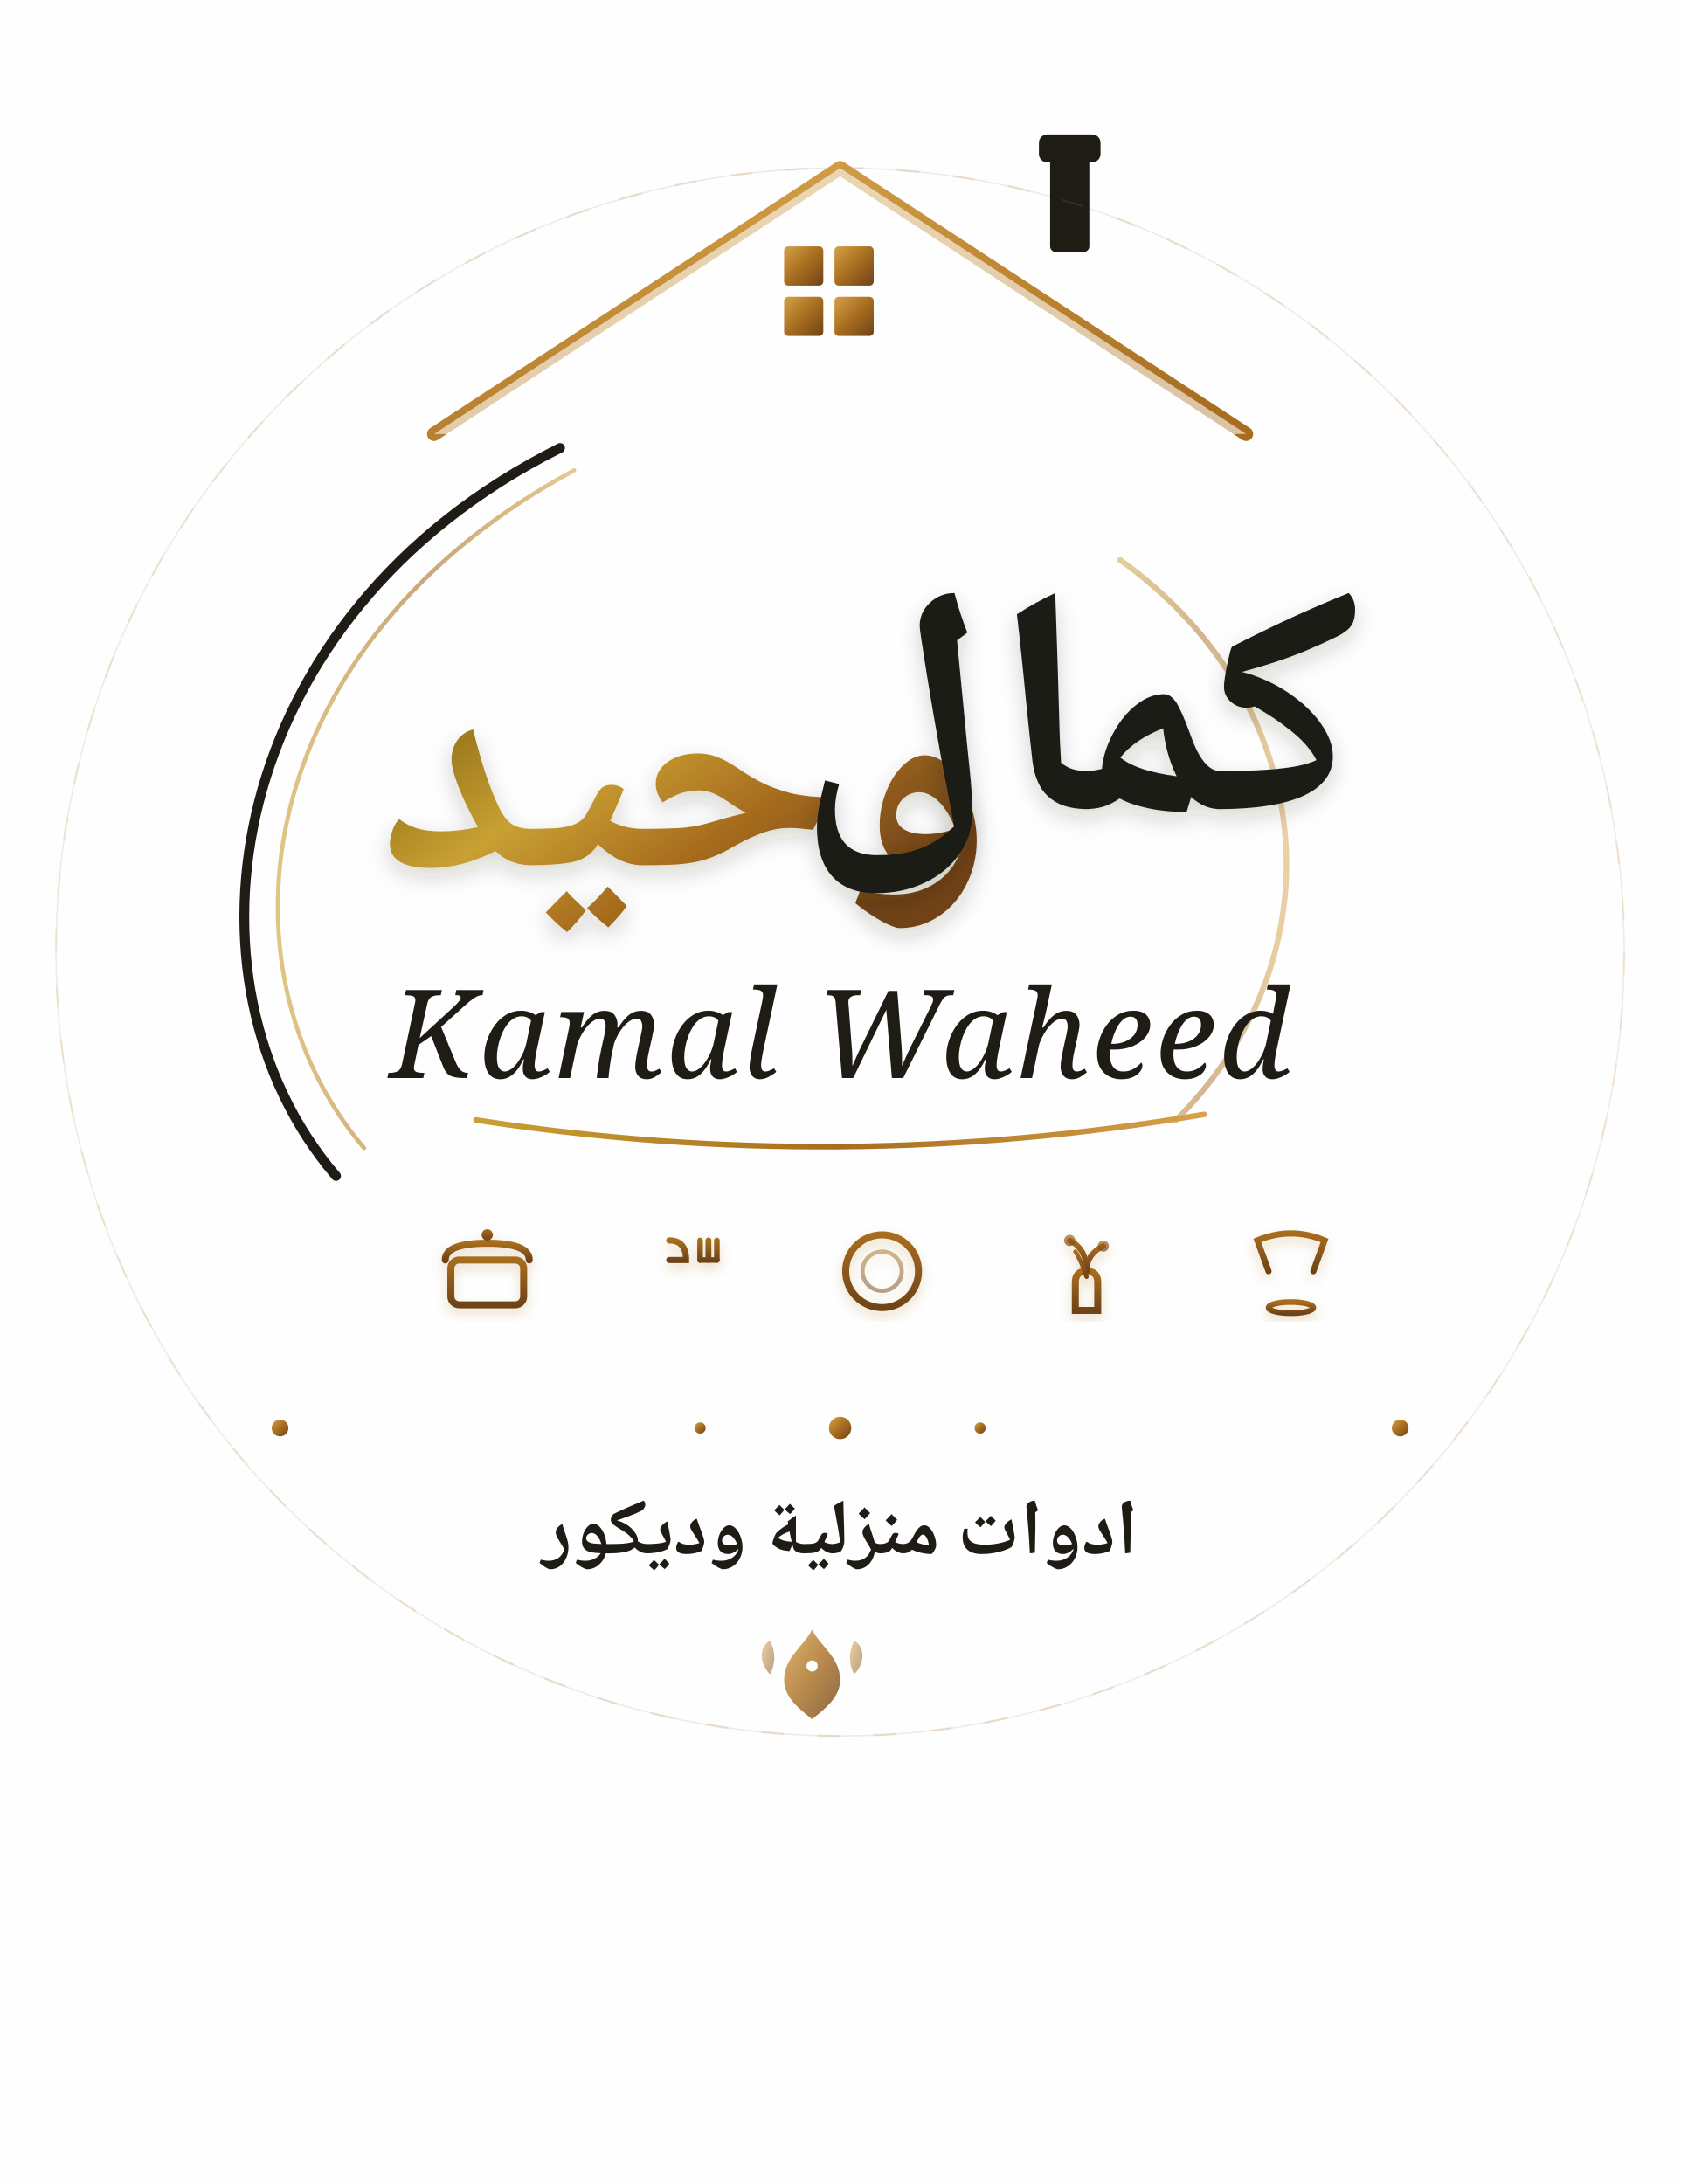
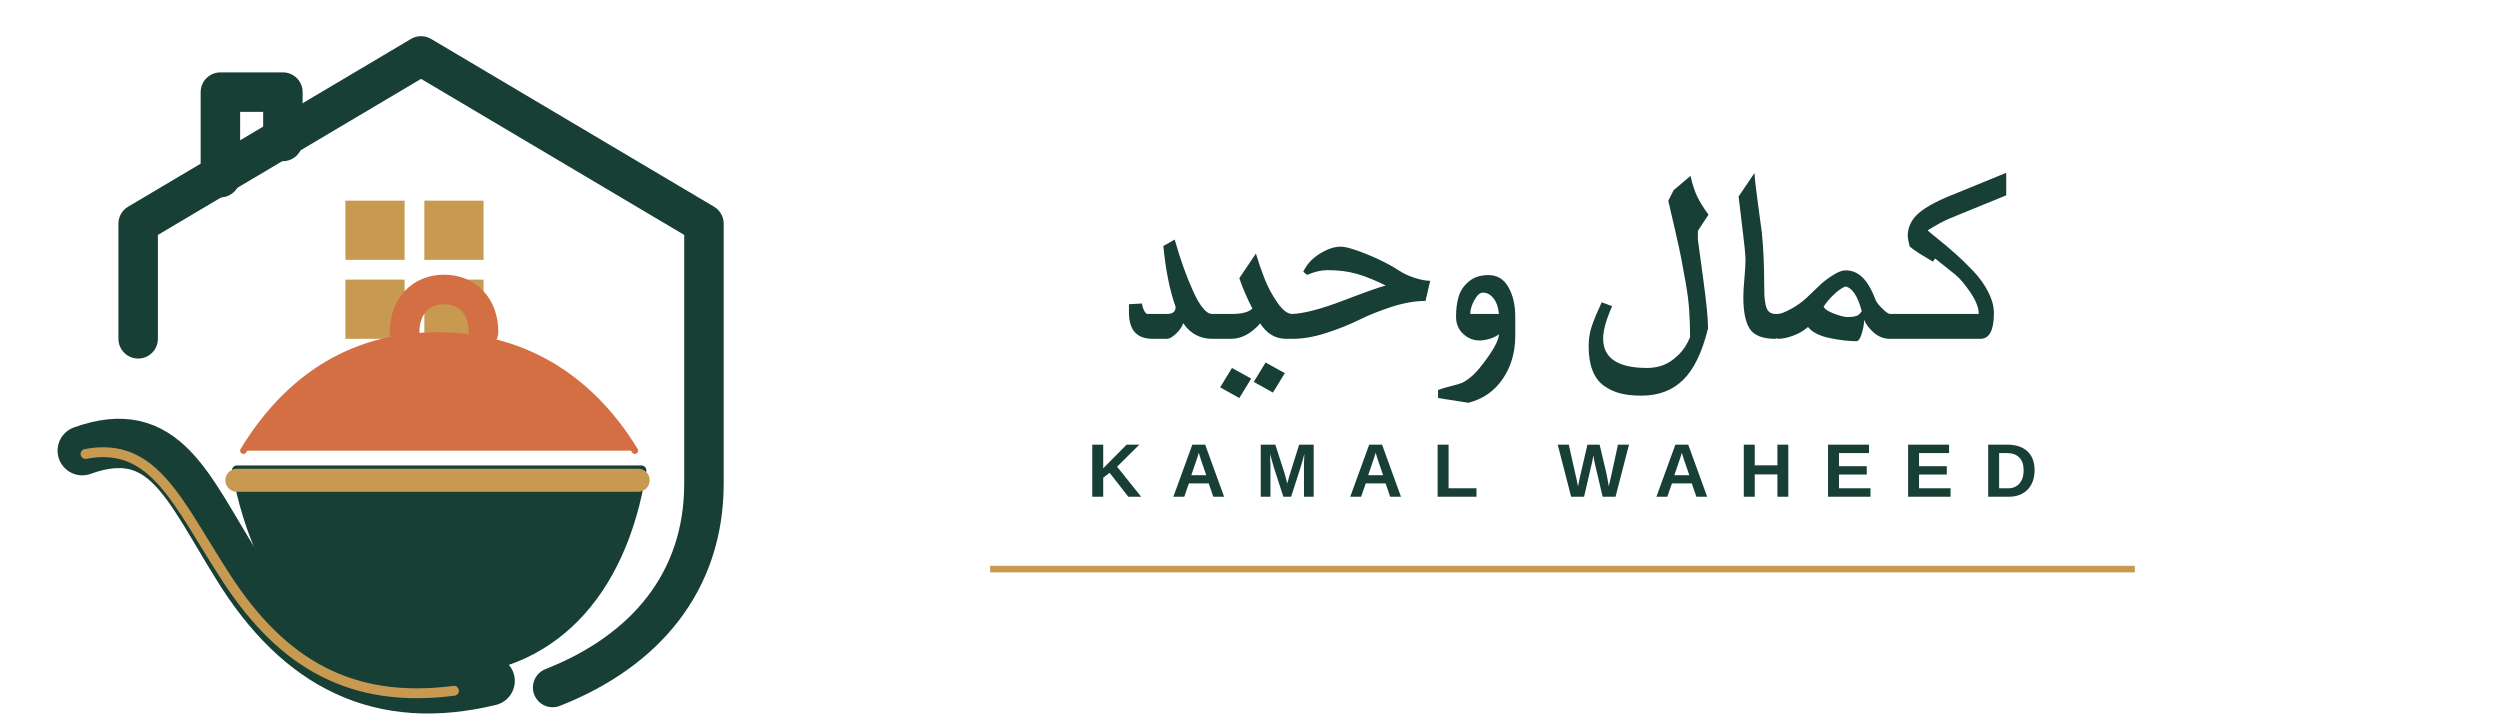
- <svg xmlns="http://www.w3.org/2000/svg" viewBox="0 0 600 780" fill="none">
-   <defs>
-     <linearGradient id="goldGrad" x1="0" y1="0" x2="1" y2="1">
-       <stop offset="0%" stop-color="#D6A24A" />
-       <stop offset="50%" stop-color="#A86D1F" />
-       <stop offset="100%" stop-color="#6F4318" />
-     </linearGradient>
-     <linearGradient id="roofGold" x1="0.2" y1="0" x2="0.8" y2="1">
-       <stop offset="0%" stop-color="#D6A24A" />
-       <stop offset="100%" stop-color="#A86D1F" />
-     </linearGradient>
-     <linearGradient id="arabicGold" x1="0" y1="0" x2="1" y2="0.5">
-       <stop offset="0%" stop-color="#8B6914" />
-       <stop offset="35%" stop-color="#C9A033" />
-       <stop offset="65%" stop-color="#A86D1F" />
-       <stop offset="100%" stop-color="#6F4318" />
-     </linearGradient>
-     <linearGradient id="swooshGold" x1="0" y1="0" x2="1" y2="0">
-       <stop offset="0%" stop-color="#C9A033" />
-       <stop offset="50%" stop-color="#A86D1F" />
-       <stop offset="100%" stop-color="#D6A24A" />
-     </linearGradient>
-     <linearGradient id="iconGold" x1="0" y1="0" x2="0" y2="1">
-       <stop offset="0%" stop-color="#A86D1F" />
-       <stop offset="100%" stop-color="#6F4318" />
-     </linearGradient>
-     <filter id="logoShadow">
-       <feDropShadow dx="0" dy="3" stdDeviation="4" flood-color="#1F1C15" flood-opacity="0.18" />
-     </filter>
-     <filter id="goldGlow">
-       <feDropShadow dx="0" dy="2" stdDeviation="2" flood-color="#A86D1F" flood-opacity="0.25" />
-     </filter>
-     <clipPath id="logoClip">
-       <circle cx="300" cy="340" r="280" />
-     </clipPath>
-   </defs>
-   <rect width="600" height="780" fill="#FEFEFE" />
-   <circle cx="300" cy="340" r="280" fill="none" stroke="#D9CEC4" stroke-width="0.5" opacity="0.4" />
-   <path d="M 155 155 L 300 60 L 445 155" fill="none" stroke="url(#roofGold)" stroke-width="5" stroke-linecap="round" stroke-linejoin="round" />
-   <path d="M 155 155 L 300 60 L 445 155 Z" fill="#FEFEFE" fill-opacity="0.6" />
-   <rect x="375" y="55" width="14" height="35" rx="2" fill="#1F1C15" />
-   <rect x="371" y="48" width="22" height="10" rx="3" fill="#1F1C15" />
-   <g transform="translate(280, 88)">
-     <rect x="0" y="0" width="14" height="14" rx="1.5" fill="url(#goldGrad)" />
-     <rect x="18" y="0" width="14" height="14" rx="1.5" fill="url(#goldGrad)" />
-     <rect x="0" y="18" width="14" height="14" rx="1.5" fill="url(#goldGrad)" />
-     <rect x="18" y="18" width="14" height="14" rx="1.5" fill="url(#goldGrad)" />
+ <svg xmlns="http://www.w3.org/2000/svg" viewBox="0 0 760 220" role="img" aria-labelledby="title desc">
+   <g fill="none" stroke-linecap="round" stroke-linejoin="round">
+     <path d="M42 103V68L128 17l86 51v79c0 30-18 51-46 62" stroke="#173F35" stroke-width="12" />
+     <path d="M67 54V28h19v15" stroke="#173F35" stroke-width="12" />
+     <path d="M105 61h18v18h-18zm24 0h18v18h-18zm-24 24h18v18h-18zm24 0h18v18h-18z" fill="#C89A51" stroke="none" />
+     <path d="M74 137c14-23 34-35 59-35s46 12 60 35" fill="#D46F43" stroke="#D46F43" stroke-width="2" />
+     <path d="M123 101c0-8 5-13 12-13s12 5 12 13" stroke="#D46F43" stroke-width="9" />
+     <path d="M72 143h123c-6 38-28 61-61 61-34 0-55-23-62-61z" fill="#173F35" stroke="#173F35" stroke-width="3" />
+     <path d="M72 146h122" stroke="#C89A51" stroke-width="7" />
+     <path d="M25 137c25-9 32 11 47 35 19 31 44 43 77 35" stroke="#173F35" stroke-width="15" />
+     <path d="M26 138c21-4 28 15 43 38 17 26 38 38 69 34" stroke="#C89A51" stroke-width="3" />
  </g>
-   <path d="M 120 420 C 60 350 80 220 200 160" stroke="#1F1C15" stroke-width="3.5" fill="none" stroke-linecap="round" />
-   <path d="M 130 410 C 75 345 90 230 205 168" stroke="url(#swooshGold)" stroke-width="1.5" fill="none" stroke-linecap="round" opacity="0.6" />
-   <path d="M 420 400 C 480 340 470 250 400 200" stroke="url(#swooshGold)" stroke-width="2" fill="none" stroke-linecap="round" opacity="0.5" />
-   <text x="245" y="310" font-family="'Amiri', 'Noto Naskh Arabic', serif" font-size="110" font-weight="700" fill="url(#arabicGold)" text-anchor="middle" filter="url(#logoShadow)" direction="rtl">وحيد</text>
-   <text x="385" y="290" font-family="'Amiri', 'Noto Naskh Arabic', serif" font-size="115" font-weight="700" fill="#1F1C15" text-anchor="middle" filter="url(#logoShadow)" direction="rtl">كمال</text>
-   <text x="300" y="385" font-family="'Amiri', Georgia, serif" font-size="44" font-style="italic" fill="#1F1C15" text-anchor="middle" letter-spacing="1">Kamal Waheed</text>
-   <path d="M 170 400 Q 300 420 430 398" stroke="url(#swooshGold)" stroke-width="2" fill="none" stroke-linecap="round" />
-   <g transform="translate(155, 440)" filter="url(#goldGlow)">
-     <g transform="translate(0, 0)">
-       <rect x="6" y="10" width="26" height="16" rx="3" fill="none" stroke="url(#iconGold)" stroke-width="2.5" />
-       <path d="M 4 10 Q 4 4 19 4 Q 34 4 34 10" fill="none" stroke="url(#iconGold)" stroke-width="2.5" stroke-linecap="round" />
-       <line x1="19" y1="1" x2="19" y2="4" stroke="url(#iconGold)" stroke-width="2.5" stroke-linecap="round" />
-       <circle cx="19" cy="1" r="2" fill="url(#iconGold)" />
-     </g>
-     <g transform="translate(72, 0)">
-       <path d="M 12 3 L 12 26" stroke="url(#iconGold)" stroke-width="2.2" stroke-linecap="round" />
-       <path d="M 12 3 Q 18 3 18 10 L 12 10" fill="none" stroke="url(#iconGold)" stroke-width="2.2" stroke-linecap="round" />
-       <path d="M 26 3 L 26 10 L 23 10 M 26 10 L 29 10" stroke="url(#iconGold)" stroke-width="2" stroke-linecap="round" />
-       <path d="M 23 3 L 23 10 M 26 3 L 26 10 M 29 3 L 29 10" stroke="url(#iconGold)" stroke-width="2" stroke-linecap="round" />
-       <line x1="26" y1="10" x2="26" y2="26" stroke="url(#iconGold)" stroke-width="2.2" stroke-linecap="round" />
-     </g>
-     <g transform="translate(142, 0)">
-       <circle cx="18" cy="14" r="13" fill="none" stroke="url(#iconGold)" stroke-width="2.5" />
-       <circle cx="18" cy="14" r="7" fill="none" stroke="url(#iconGold)" stroke-width="1.5" opacity="0.5" />
-     </g>
-     <g transform="translate(215, 0)">
-       <path d="M 14 28 L 14 18 Q 14 14 18 14 Q 22 14 22 18 L 22 28 Z" fill="none" stroke="url(#iconGold)" stroke-width="2.5" />
-       <path d="M 18 14 Q 18 6 12 3" fill="none" stroke="url(#iconGold)" stroke-width="2" stroke-linecap="round" />
-       <path d="M 18 14 Q 18 8 24 5" fill="none" stroke="url(#iconGold)" stroke-width="2" stroke-linecap="round" />
-       <path d="M 18 16 Q 16 10 14 7" fill="none" stroke="url(#iconGold)" stroke-width="1.5" stroke-linecap="round" />
-       <circle cx="12" cy="3" r="2" fill="url(#iconGold)" opacity="0.7" />
-       <circle cx="24" cy="5" r="2" fill="url(#iconGold)" opacity="0.7" />
-     </g>
-     <g transform="translate(288, 0)">
-       <path d="M 10 14 L 26 14" stroke="url(#iconGold)" stroke-width="2.5" stroke-linecap="round" />
-       <path d="M 10 14 L 6 3 Q 18 -2 30 3 L 26 14" fill="none" stroke="url(#iconGold)" stroke-width="2.2" stroke-linecap="round" />
-       <line x1="18" y1="14" x2="18" y2="26" stroke="url(#iconGold)" stroke-width="2.5" stroke-linecap="round" />
-       <ellipse cx="18" cy="27" rx="8" ry="2" fill="none" stroke="url(#iconGold)" stroke-width="2" stroke-linecap="round" />
-     </g>
+   <g fill="#173F35" text-anchor="middle">
+     <text x="475" y="103" direction="rtl" unicode-bidi="bidi-override" font-family="Amiri, Cairo, serif" font-size="72" font-weight="700">كمال وحيد</text>
+     <text x="475" y="151" font-family="Manrope, Arial, sans-serif" font-size="23" font-weight="700" letter-spacing="9">KAMAL WAHEED</text>
  </g>
-   <line x1="100" y1="510" x2="250" y2="510" stroke="url(#goldGrad)" stroke-width="1.2" />
-   <circle cx="100" cy="510" r="3" fill="url(#goldGrad)" />
-   <circle cx="250" cy="510" r="2" fill="url(#goldGrad)" />
-   <line x1="350" y1="510" x2="500" y2="510" stroke="url(#goldGrad)" stroke-width="1.2" />
-   <circle cx="350" cy="510" r="2" fill="url(#goldGrad)" />
-   <circle cx="500" cy="510" r="3" fill="url(#goldGrad)" />
-   <circle cx="300" cy="510" r="4" fill="url(#goldGrad)" />
-   <text x="300" y="555" font-family="'Amiri', 'Noto Naskh Arabic', serif" font-size="28" font-weight="700" fill="#1F1C15" text-anchor="middle" direction="rtl">ادوات منزلية وديكور</text>
-   <g transform="translate(265, 580)" fill="url(#goldGrad)">
-     <path d="M 35 20 C 35 12 28 8 25 2 C 22 8 15 12 15 20 C 15 26 20 30 25 34 C 30 30 35 26 35 20Z" opacity="0.8" />
-     <circle cx="25" cy="15" r="2" fill="#FEFEFE" />
-     <path d="M 10 18 C 6 14 6 8 10 6 C 12 10 12 14 10 18Z" opacity="0.5" />
-     <path d="M 40 18 C 44 14 44 8 40 6 C 38 10 38 14 40 18Z" opacity="0.5" />
-   </g>
-   <circle cx="300" cy="340" r="280" fill="none" stroke="url(#swooshGold)" stroke-width="0.8" opacity="0.15" stroke-dasharray="8 12" />
+   <path d="M301 173h348" stroke="#C89A51" stroke-width="2" />
</svg>
